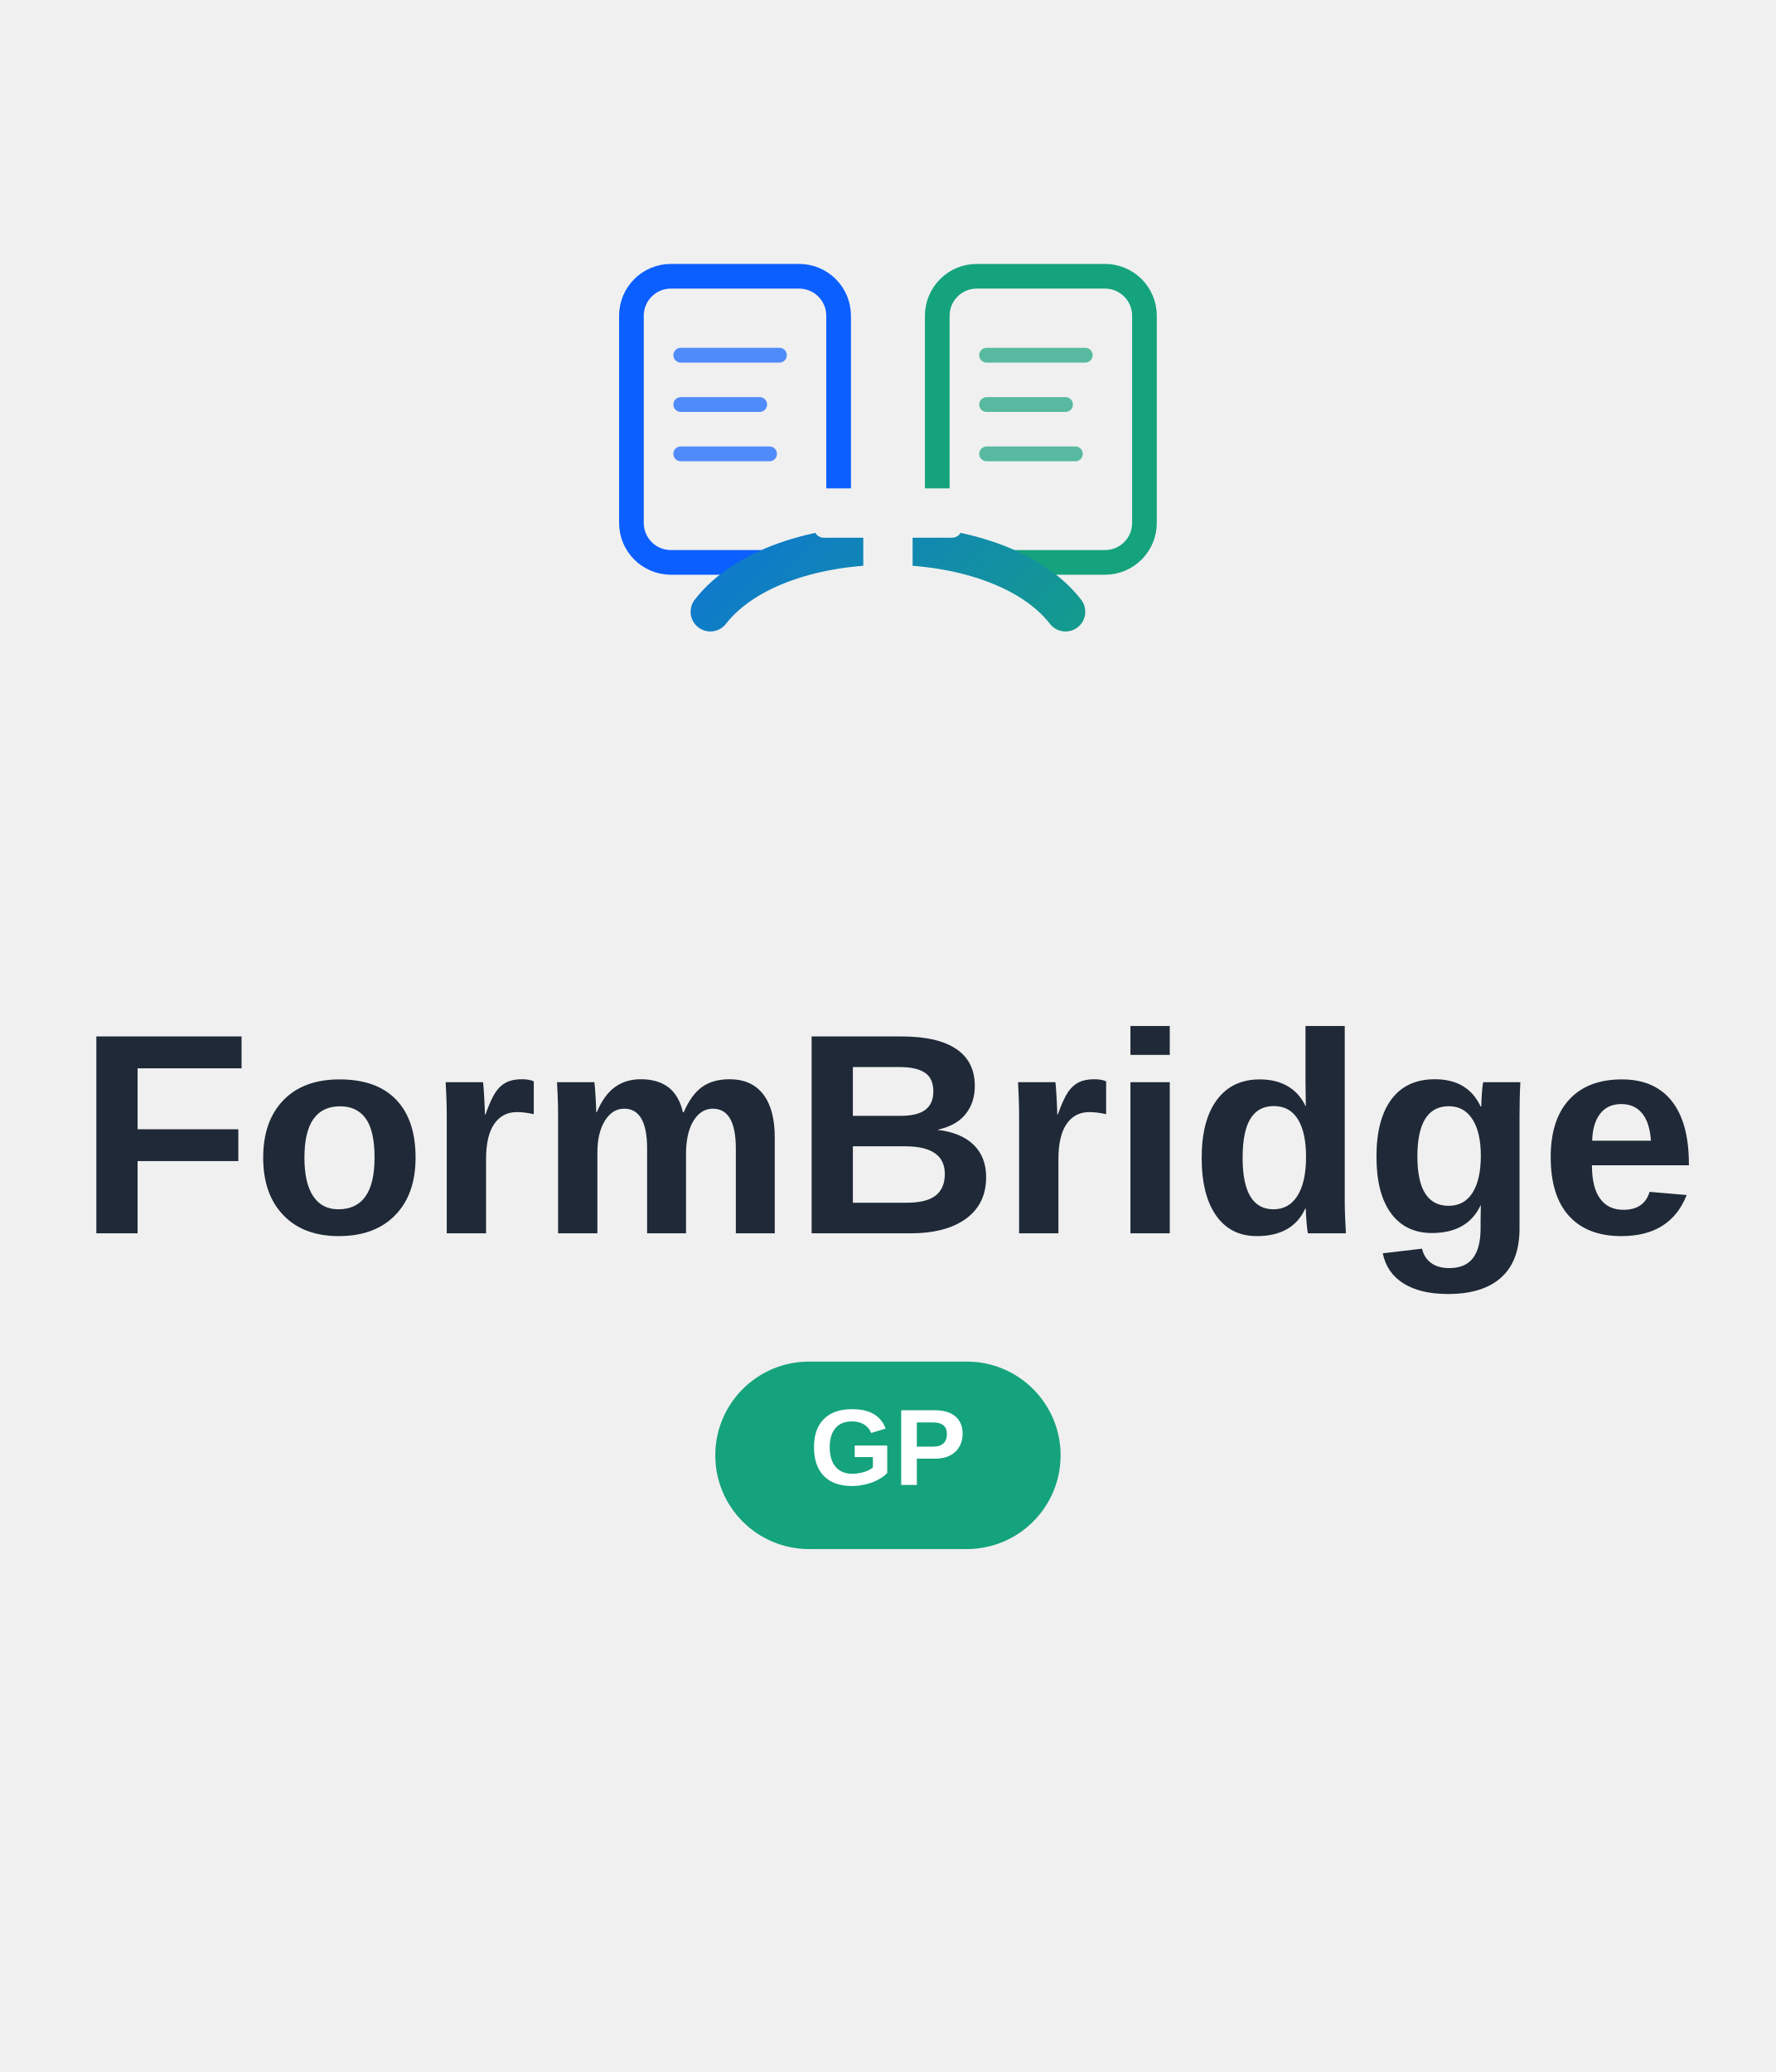
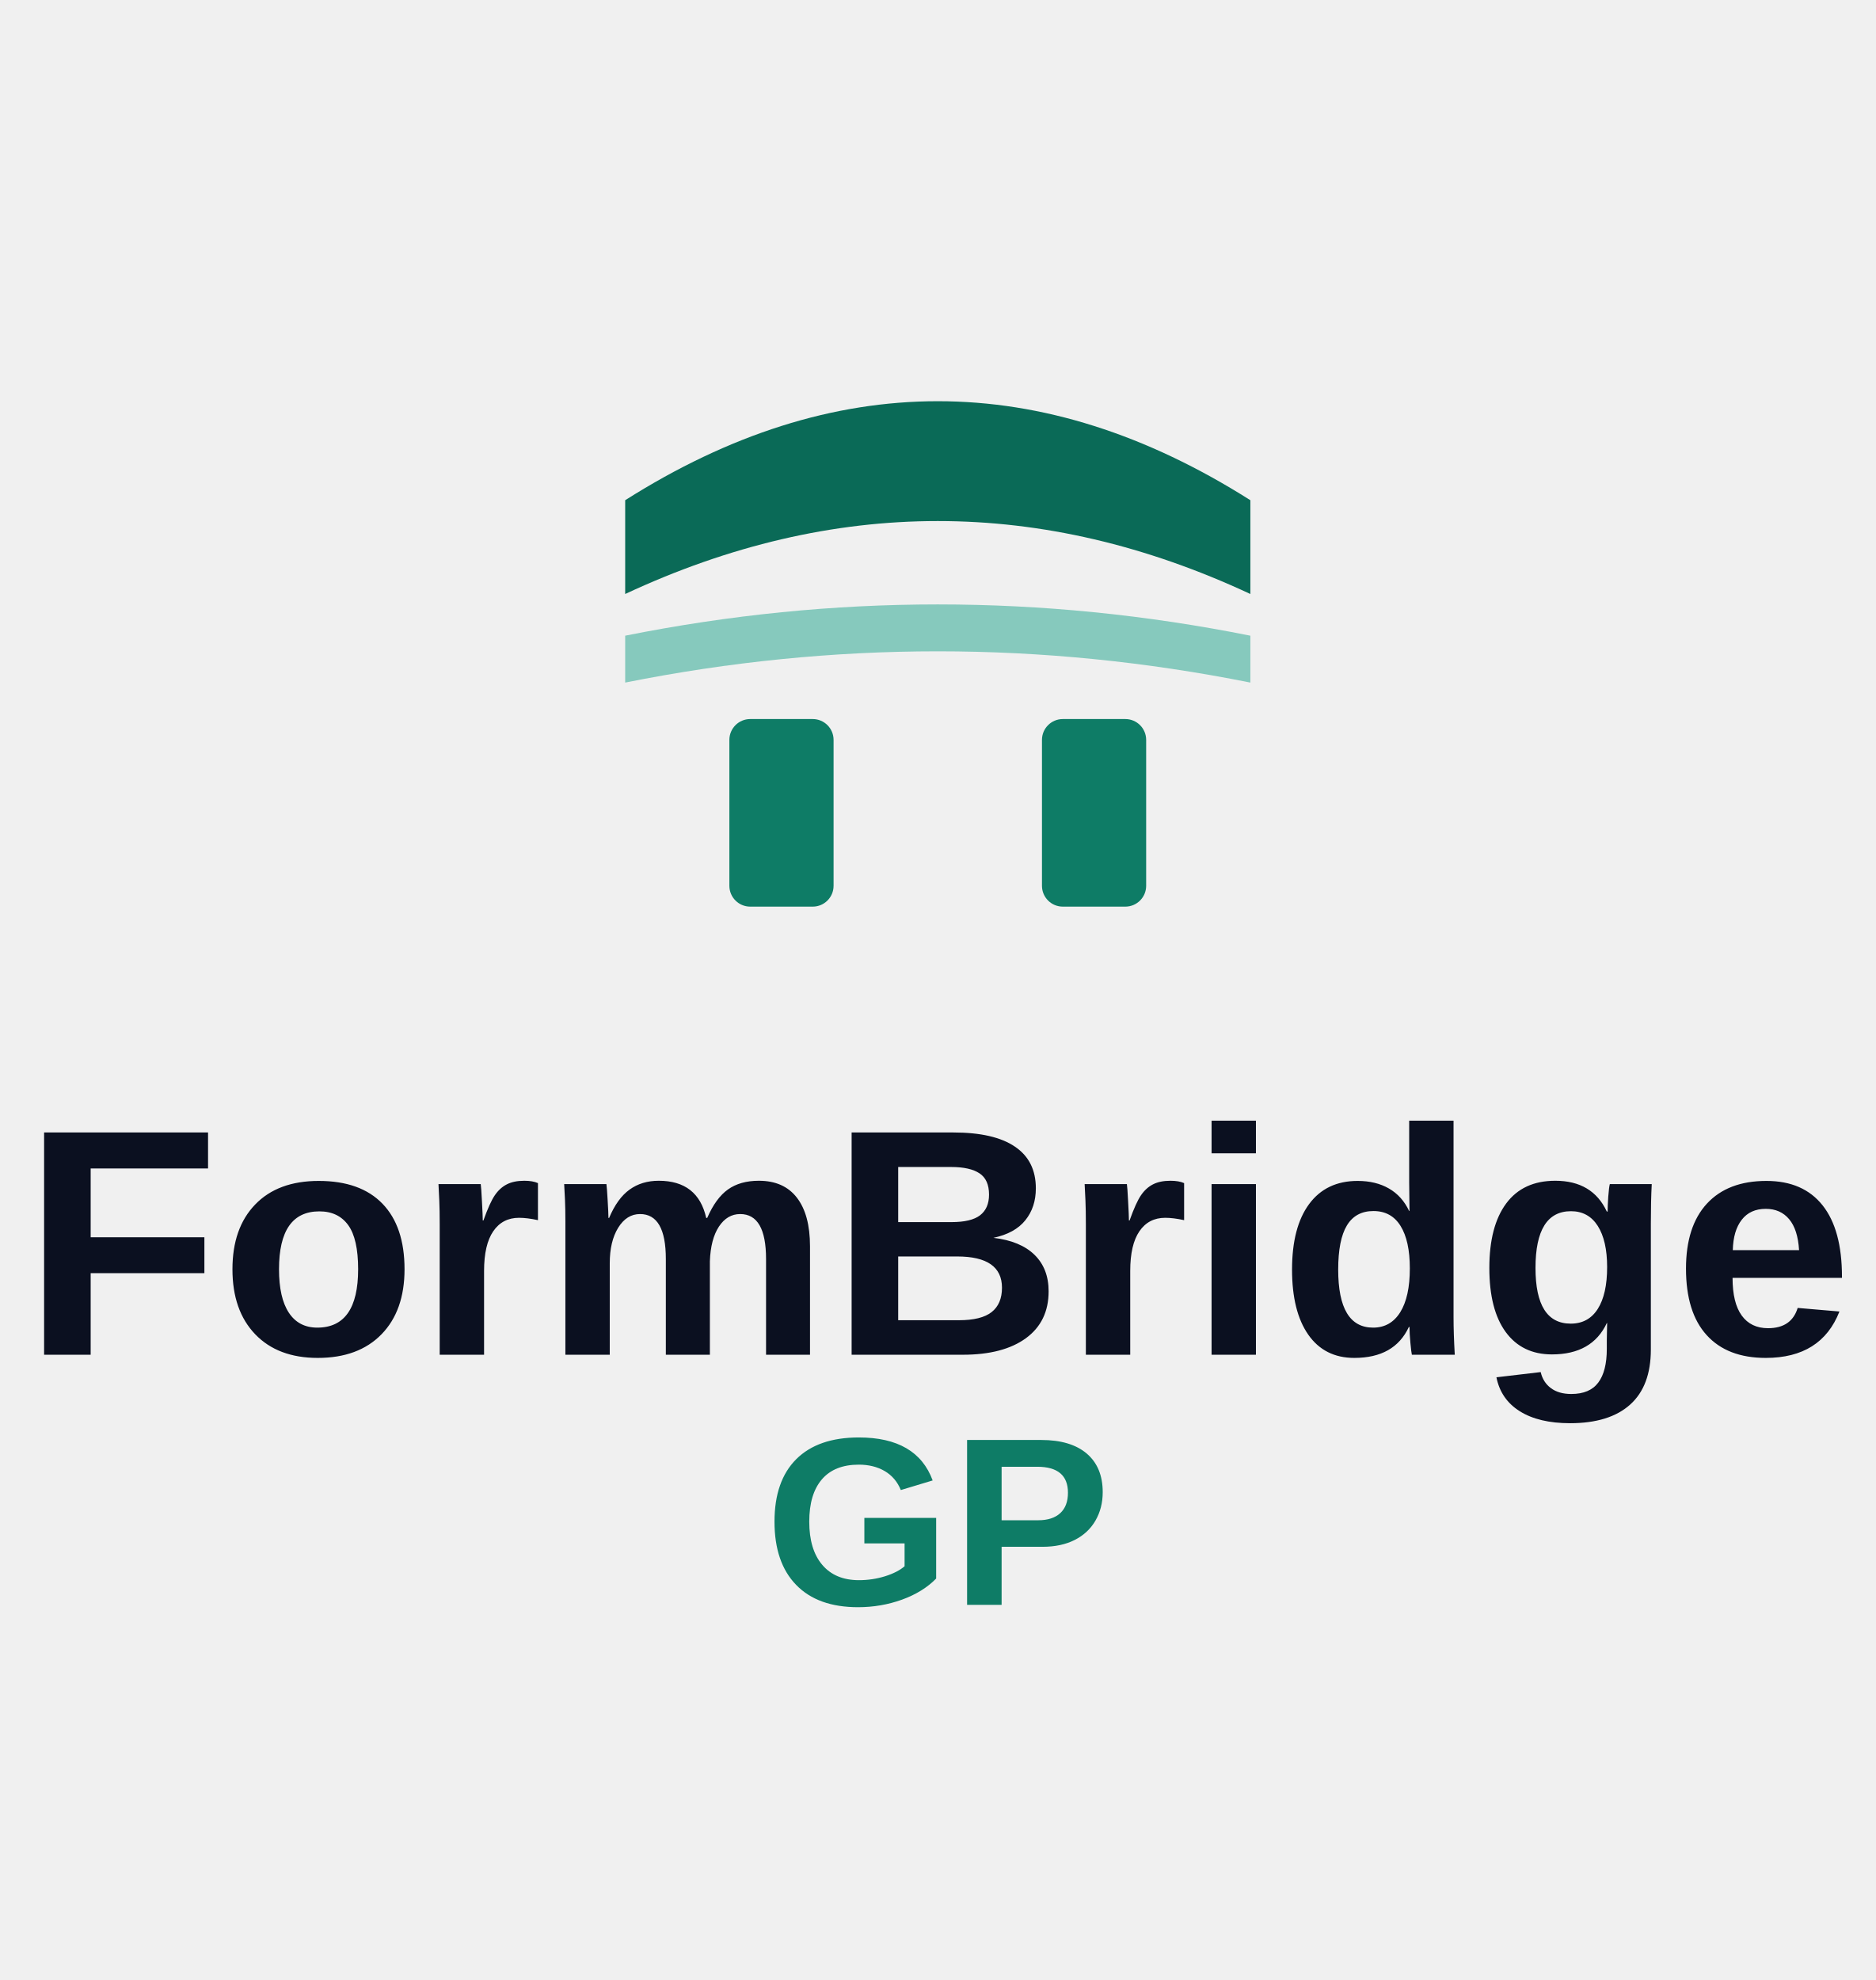
- <svg xmlns="http://www.w3.org/2000/svg" viewBox="0 0 360 420" role="img" aria-labelledby="fbg-title-s fbg-desc-s">
+ <svg xmlns="http://www.w3.org/2000/svg" viewBox="0 0 360 380" role="img" aria-labelledby="fbg-title-s fbg-desc-s">
  <defs>
-     <linearGradient id="fbg-bridge-gradient-s" x1="12" y1="10" x2="108" y2="96" gradientUnits="userSpaceOnUse">
-       <stop offset="0" stop-color="#0B5FFF" />
-       <stop offset="1" stop-color="#15A37D" />
-     </linearGradient>
-     <mask id="fbg-cross-cutout-s" maskUnits="userSpaceOnUse" x="0" y="0" width="120" height="120">
-       <rect x="0" y="0" width="120" height="120" fill="#fff" />
-       <rect x="55" y="45" width="10" height="30" rx="2" fill="#000" />
-       <rect x="45" y="55" width="30" height="10" rx="2" fill="#000" />
-     </mask>
+     <style>
+       .fbg-primary { fill: #0E7C66; }
+       .fbg-deep { fill: #0A6A57; }
+       .fbg-mint { fill: #86C9BD; }
+       .fbg-dark { fill: #0B1020; }
+     </style>
  </defs>
-   <g transform="translate(120 44)">
-     <g fill="none" stroke-linecap="round" stroke-linejoin="round" mask="url(#fbg-cross-cutout-s)">
-       <rect x="8" y="12" width="42" height="58" rx="8" stroke="#0B5FFF" stroke-width="5" />
-       <rect x="70" y="12" width="42" height="58" rx="8" stroke="#15A37D" stroke-width="5" />
-       <path d="M18 28h20M18 38h16M18 48h18" stroke="#0B5FFF" stroke-width="3" opacity="0.7" />
-       <path d="M80 28h20M80 38h16M80 48h18" stroke="#15A37D" stroke-width="3" opacity="0.7" />
-       <path d="M24 80C38 62 82 62 96 80" stroke="url(#fbg-bridge-gradient-s)" stroke-width="8" />
-     </g>
+   <g transform="translate(104 44)">
+     <path class="fbg-deep" d="M16 52Q76 14 136 52L136 70Q76 42 16 70Z" />
+     <path class="fbg-mint" d="M16 78Q76 66 136 78L136 87Q76 75 16 87Z" />
+     <rect class="fbg-primary" x="36" y="94" width="20" height="36" rx="4" />
+     <rect class="fbg-primary" x="96" y="94" width="20" height="36" rx="4" />
  </g>
-   <text x="180" y="250" text-anchor="middle" font-family="'Avenir Next', 'Segoe UI', 'Helvetica Neue', Arial, sans-serif" font-size="58" font-weight="700" fill="#1F2937">FormBridge</text>
-   <rect x="145" y="276" width="70" height="38" rx="19" fill="#15A37D" />
-   <text x="180" y="301" text-anchor="middle" font-family="'Avenir Next', 'Segoe UI', 'Helvetica Neue', Arial, sans-serif" font-size="22" font-weight="700" fill="#FFFFFF">GP</text>
+   <text x="180" y="260" text-anchor="middle" class="fbg-dark" font-family="'Avenir Next', 'Segoe UI', 'Helvetica Neue', Arial, sans-serif" font-size="62" font-weight="700">FormBridge</text>
+   <text x="180" y="308" text-anchor="middle" class="fbg-primary" font-family="'Avenir Next', 'Segoe UI', 'Helvetica Neue', Arial, sans-serif" font-size="46" font-weight="700">GP</text>
</svg>
